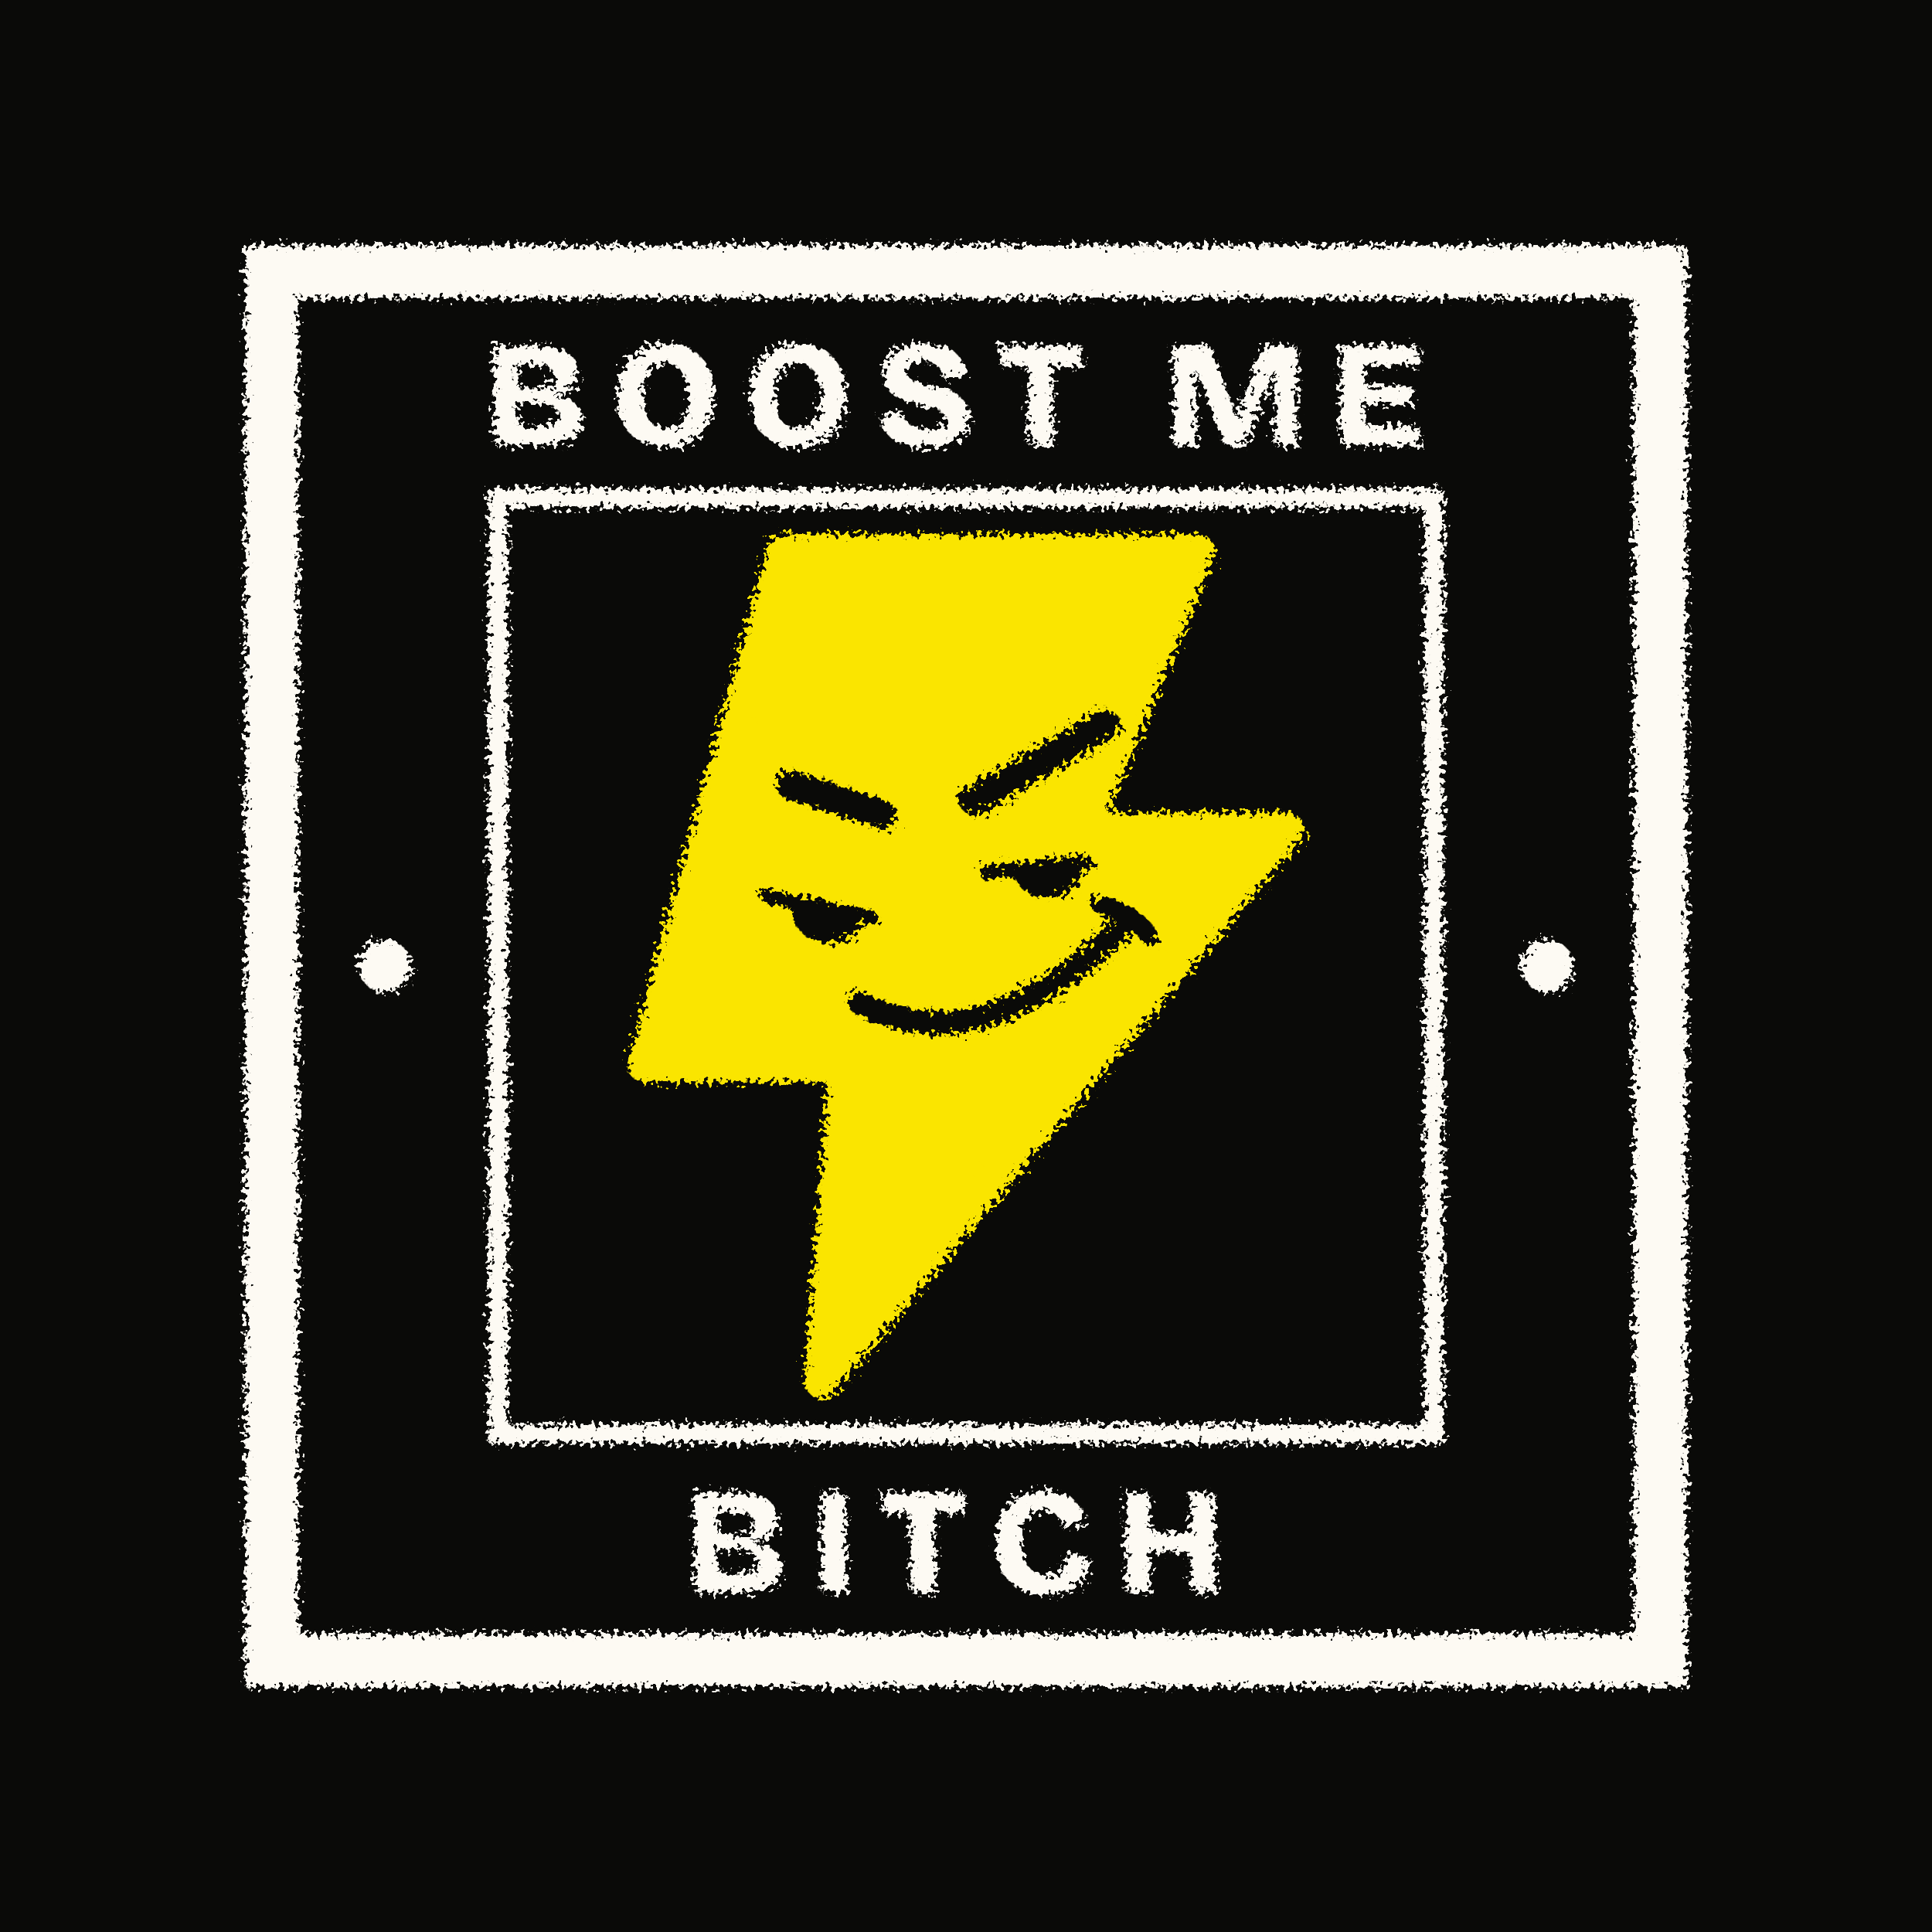
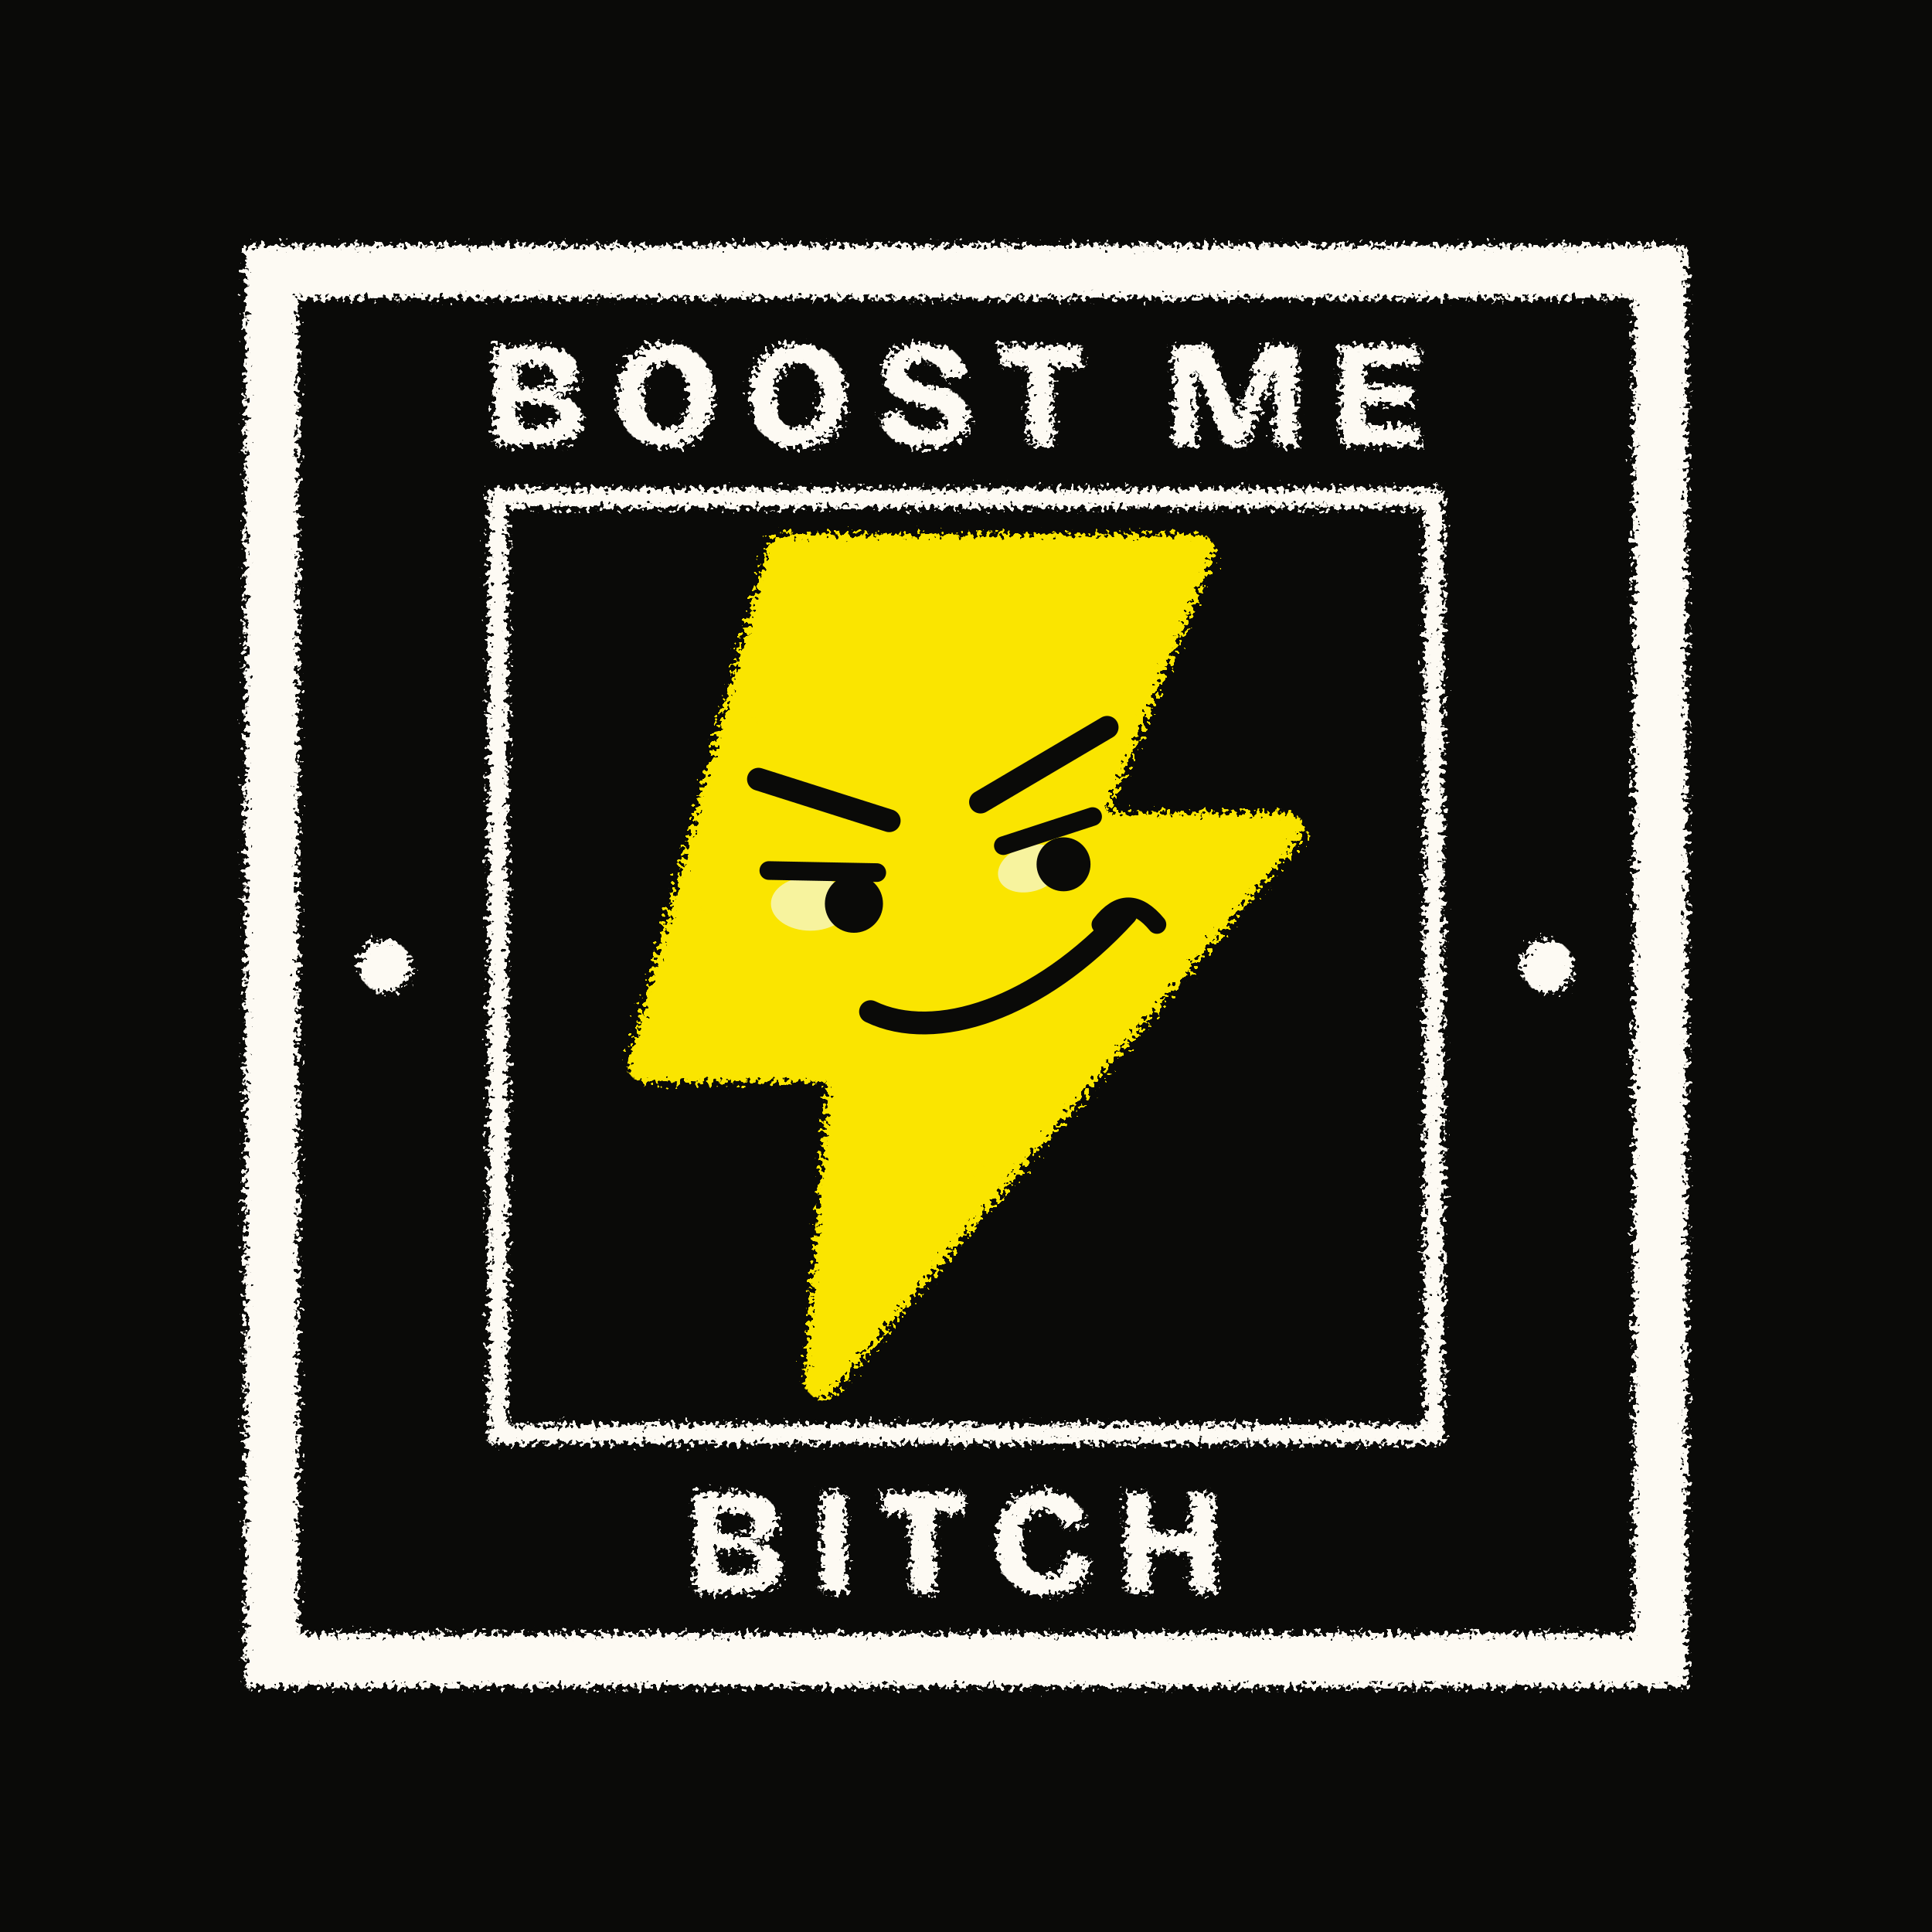
<svg xmlns="http://www.w3.org/2000/svg" viewBox="0 0 512 512" role="img" aria-label="Boost Me Bitch">
  <rect width="512" height="512" fill="#0a0a08" />
  <defs>
    <filter id="r" x="-10%" y="-10%" width="120%" height="120%">
      <feTurbulence type="fractalNoise" baseFrequency="0.8" numOctaves="2" seed="7" />
      <feDisplacementMap in="SourceGraphic" scale="6" />
    </filter>
  </defs>
  <g filter="url(#r)">
    <rect x="72" y="72" width="368" height="368" fill="none" stroke="#fdfaf3" stroke-width="14" />
    <rect x="132" y="132" width="248" height="248" fill="none" stroke="#fdfaf3" stroke-width="5" />
    <path d="M130.98 118.0V91.6H142.38Q144.86 91.6 146.84 92.02Q148.82 92.44 150.22 93.3Q151.62 94.16 152.36 95.5Q153.1 96.84 153.1 98.68Q153.1 100.24 152.44 101.4Q151.78 102.56 150.38 103.28Q148.98 104.0 146.66 104.24V104.92Q150.5 105.16 152.34 106.76Q154.18 108.36 154.18 111.08Q154.18 113.4 152.94 114.92Q151.7 116.44 149.3 117.22Q146.9 118.0 143.38 118.0ZM137.14 112.88H143.14Q145.58 112.88 146.74 112.18Q147.9 111.48 147.9 109.96Q147.9 108.28 146.5 107.44Q145.1 106.6 142.22 106.6H137.14ZM137.14 102.68H141.34Q144.18 102.68 145.5 101.9Q146.82 101.12 146.82 99.56Q146.82 98.04 145.6 97.34Q144.38 96.64 141.9 96.64H137.14ZM176.3 118.56Q173.42 118.56 171.1 117.68Q168.78 116.8 167.12 115.08Q165.46 113.36 164.58 110.82Q163.7 108.28 163.7 104.92Q163.7 100.2 165.36 97.14Q167.02 94.08 169.94 92.56Q172.86 91.04 176.54 91.04Q179.38 91.04 181.7 91.92Q184.02 92.8 185.68 94.52Q187.34 96.24 188.24 98.82Q189.14 101.4 189.14 104.76Q189.14 108.24 188.2 110.82Q187.26 113.4 185.56 115.12Q183.86 116.84 181.5 117.7Q179.14 118.56 176.3 118.56ZM176.5 113.52Q178.46 113.52 179.8 112.54Q181.14 111.56 181.84 109.7Q182.54 107.84 182.54 105.16Q182.54 102.32 181.82 100.34Q181.1 98.36 179.72 97.34Q178.34 96.32 176.34 96.32Q174.42 96.32 173.08 97.3Q171.74 98.28 171.02 100.18Q170.3 102.08 170.3 104.84Q170.3 106.92 170.72 108.54Q171.14 110.16 171.9 111.26Q172.66 112.36 173.84 112.94Q175.02 113.52 176.5 113.52ZM211.3 118.56Q208.42 118.56 206.1 117.68Q203.78 116.8 202.12 115.08Q200.46 113.36 199.58 110.82Q198.7 108.28 198.7 104.92Q198.7 100.2 200.36 97.14Q202.02 94.08 204.94 92.56Q207.86 91.04 211.54 91.04Q214.38 91.04 216.7 91.92Q219.02 92.8 220.68 94.52Q222.34 96.24 223.24 98.82Q224.14 101.4 224.14 104.76Q224.14 108.24 223.2 110.82Q222.26 113.4 220.56 115.12Q218.86 116.84 216.5 117.7Q214.14 118.56 211.3 118.56ZM211.5 113.52Q213.46 113.52 214.8 112.54Q216.14 111.56 216.84 109.7Q217.54 107.84 217.54 105.16Q217.54 102.32 216.82 100.34Q216.1 98.36 214.72 97.34Q213.34 96.32 211.34 96.32Q209.42 96.32 208.08 97.3Q206.74 98.28 206.02 100.18Q205.3 102.08 205.3 104.84Q205.3 106.92 205.72 108.54Q206.14 110.16 206.9 111.26Q207.66 112.36 208.84 112.94Q210.02 113.52 211.5 113.52ZM245.14 118.56Q242.58 118.56 240.5 118.08Q238.42 117.6 236.9 116.62Q235.38 115.64 234.5 114.12Q233.62 112.6 233.46 110.6L239.1 108.72Q239.22 110.4 240.06 111.52Q240.9 112.64 242.32 113.18Q243.74 113.72 245.5 113.72Q247.18 113.72 248.32 113.3Q249.46 112.88 250.04 112.22Q250.62 111.56 250.62 110.8Q250.62 109.92 249.86 109.34Q249.1 108.76 247.78 108.34Q246.46 107.92 244.7 107.52Q242.7 107.04 240.78 106.48Q238.86 105.92 237.3 105.02Q235.74 104.12 234.84 102.7Q233.94 101.28 233.94 99.12Q233.94 96.68 235.18 94.88Q236.42 93.08 238.82 92.06Q241.22 91.04 244.74 91.04Q248.22 91.04 250.66 92.04Q253.1 93.04 254.42 94.82Q255.74 96.6 255.86 98.96L250.1 100.6Q250.1 99.44 249.72 98.56Q249.34 97.68 248.66 97.1Q247.98 96.52 246.98 96.22Q245.98 95.92 244.7 95.92Q243.18 95.92 242.12 96.28Q241.06 96.64 240.54 97.22Q240.02 97.8 240.02 98.56Q240.02 99.52 240.84 100.14Q241.66 100.76 243.08 101.18Q244.5 101.6 246.22 102.0Q247.94 102.36 249.78 102.9Q251.62 103.44 253.22 104.32Q254.82 105.2 255.8 106.7Q256.78 108.2 256.78 110.48Q256.78 112.92 255.48 114.74Q254.18 116.56 251.58 117.56Q248.98 118.56 245.14 118.56ZM272.54 118.0V96.96H264.86V91.6H286.78V96.96H279.02V118.0ZM311.06 118.0V91.6H320.7L327.58 110.6H327.78L334.5 91.6H343.7V118.0H337.62L337.98 98.16H337.54L329.9 118.0H324.62L317.14 98.16H316.7L317.06 118.0ZM355.26 118.0V91.6H376.1V96.76H361.74V102.36H374.18V107.04H361.74V112.8H376.22V118.0Z" fill="#fdfaf3" />
    <path d="M183.98 422.0V395.6H195.38Q197.86 395.6 199.84 396.02Q201.82 396.44 203.22 397.3Q204.62 398.16 205.36 399.5Q206.1 400.84 206.1 402.68Q206.1 404.24 205.44 405.4Q204.78 406.56 203.38 407.28Q201.98 408.0 199.66 408.24V408.92Q203.5 409.16 205.34 410.76Q207.18 412.36 207.18 415.08Q207.18 417.4 205.94 418.92Q204.7 420.44 202.3 421.22Q199.9 422.0 196.38 422.0ZM190.14 416.88H196.14Q198.58 416.88 199.74 416.18Q200.9 415.48 200.9 413.96Q200.9 412.28 199.5 411.44Q198.1 410.6 195.22 410.6H190.14ZM190.14 406.68H194.34Q197.18 406.68 198.5 405.9Q199.82 405.12 199.82 403.56Q199.82 402.04 198.6 401.34Q197.38 400.64 194.9 400.64H190.14ZM217.66 422.0V395.6H224.22V422.0ZM241.34 422.0V400.96H233.66V395.6H255.58V400.96H247.82V422.0ZM277.34 422.56Q274.22 422.56 271.74 421.72Q269.26 420.88 267.52 419.16Q265.78 417.44 264.88 414.94Q263.98 412.44 263.98 409.08Q263.98 405.64 264.9 403.04Q265.82 400.44 267.56 398.64Q269.3 396.84 271.66 395.94Q274.02 395.04 276.9 395.04Q279.18 395.04 281.08 395.6Q282.98 396.16 284.38 397.26Q285.78 398.36 286.56 399.9Q287.34 401.44 287.38 403.4L281.42 405.04Q281.42 403.4 280.72 402.36Q280.02 401.32 278.96 400.78Q277.9 400.24 276.66 400.24Q275.66 400.24 274.6 400.66Q273.54 401.08 272.66 402.06Q271.78 403.04 271.26 404.64Q270.74 406.24 270.74 408.64Q270.74 411.76 271.62 413.68Q272.5 415.6 274.06 416.5Q275.62 417.4 277.5 417.4Q279.58 417.4 280.72 416.5Q281.86 415.6 282.34 414.24Q282.82 412.88 282.86 411.48L288.46 412.36Q288.42 414.52 287.82 416.4Q287.22 418.28 285.92 419.66Q284.62 421.04 282.5 421.8Q280.38 422.56 277.34 422.56ZM315.54 422.0V411.28H304.78V422.0H298.34V395.6H304.78V406.08H315.54V395.6H321.98V422.0Z" fill="#fdfaf3" />
    <circle cx="102" cy="256" r="7" fill="#fdfaf3" />
    <circle cx="410" cy="256" r="7" fill="#fdfaf3" />
    <g transform="translate(256 256) scale(0.55) translate(-265 -259)">
      <path d="M177 59L377 59L321 193L420 193L195 459L207 307L110 307Z" fill="#fae500" stroke="#fae500" stroke-width="16" stroke-linejoin="round" />
-       <g transform="translate(-5 10) scale(1 0.92)">
-         <path d="M186 176L229 191M274 184L337 144" stroke="#0a0a08" stroke-width="15" stroke-linecap="round" />
-         <path d="M174 234L224 245M280 222L328 216" stroke="#0a0a08" stroke-width="7" stroke-linecap="round" />
-         <path d="M186 238A18 18 0 0 0 221 246Z" fill="#0a0a08" />
-         <path d="M292 220A17 17 0 0 0 326 216Z" fill="#0a0a08" />
-         <path d="M219 290Q278 324 347 248" fill="none" stroke="#0a0a08" stroke-width="12" stroke-linecap="round" />
-         <path d="M335 239Q352 243 358 255" fill="none" stroke="#0a0a08" stroke-width="9" stroke-linecap="round" />
-       </g>
    </g>
  </g>
+   <g transform="translate(256 256) scale(0.55) translate(-265 -259)">
+     <ellipse cx="190" cy="229" rx="19" ry="13" fill="#f7f39e" />
+     <ellipse cx="296" cy="212" rx="16" ry="11" transform="rotate(-18 296 212)" fill="#f7f39e" />
+     <circle cx="211" cy="229" r="14" fill="#0a0a08" />
+     <circle cx="312" cy="210" r="13" fill="#0a0a08" />
+     <path d="M170 213L222 214M283 201L326 187" stroke="#0a0a08" stroke-width="9" stroke-linecap="round" />
+     <path d="M165 169L228 189M272 180L333 144" stroke="#0a0a08" stroke-width="11" stroke-linecap="round" />
+     <path d="M219 281C250 296 300 280 342 234" fill="none" stroke="#0a0a08" stroke-width="11" stroke-linecap="round" />
+     <path d="M330 239Q343 222 357 239" fill="none" stroke="#0a0a08" stroke-width="9" stroke-linecap="round" />
+   </g>
</svg>
